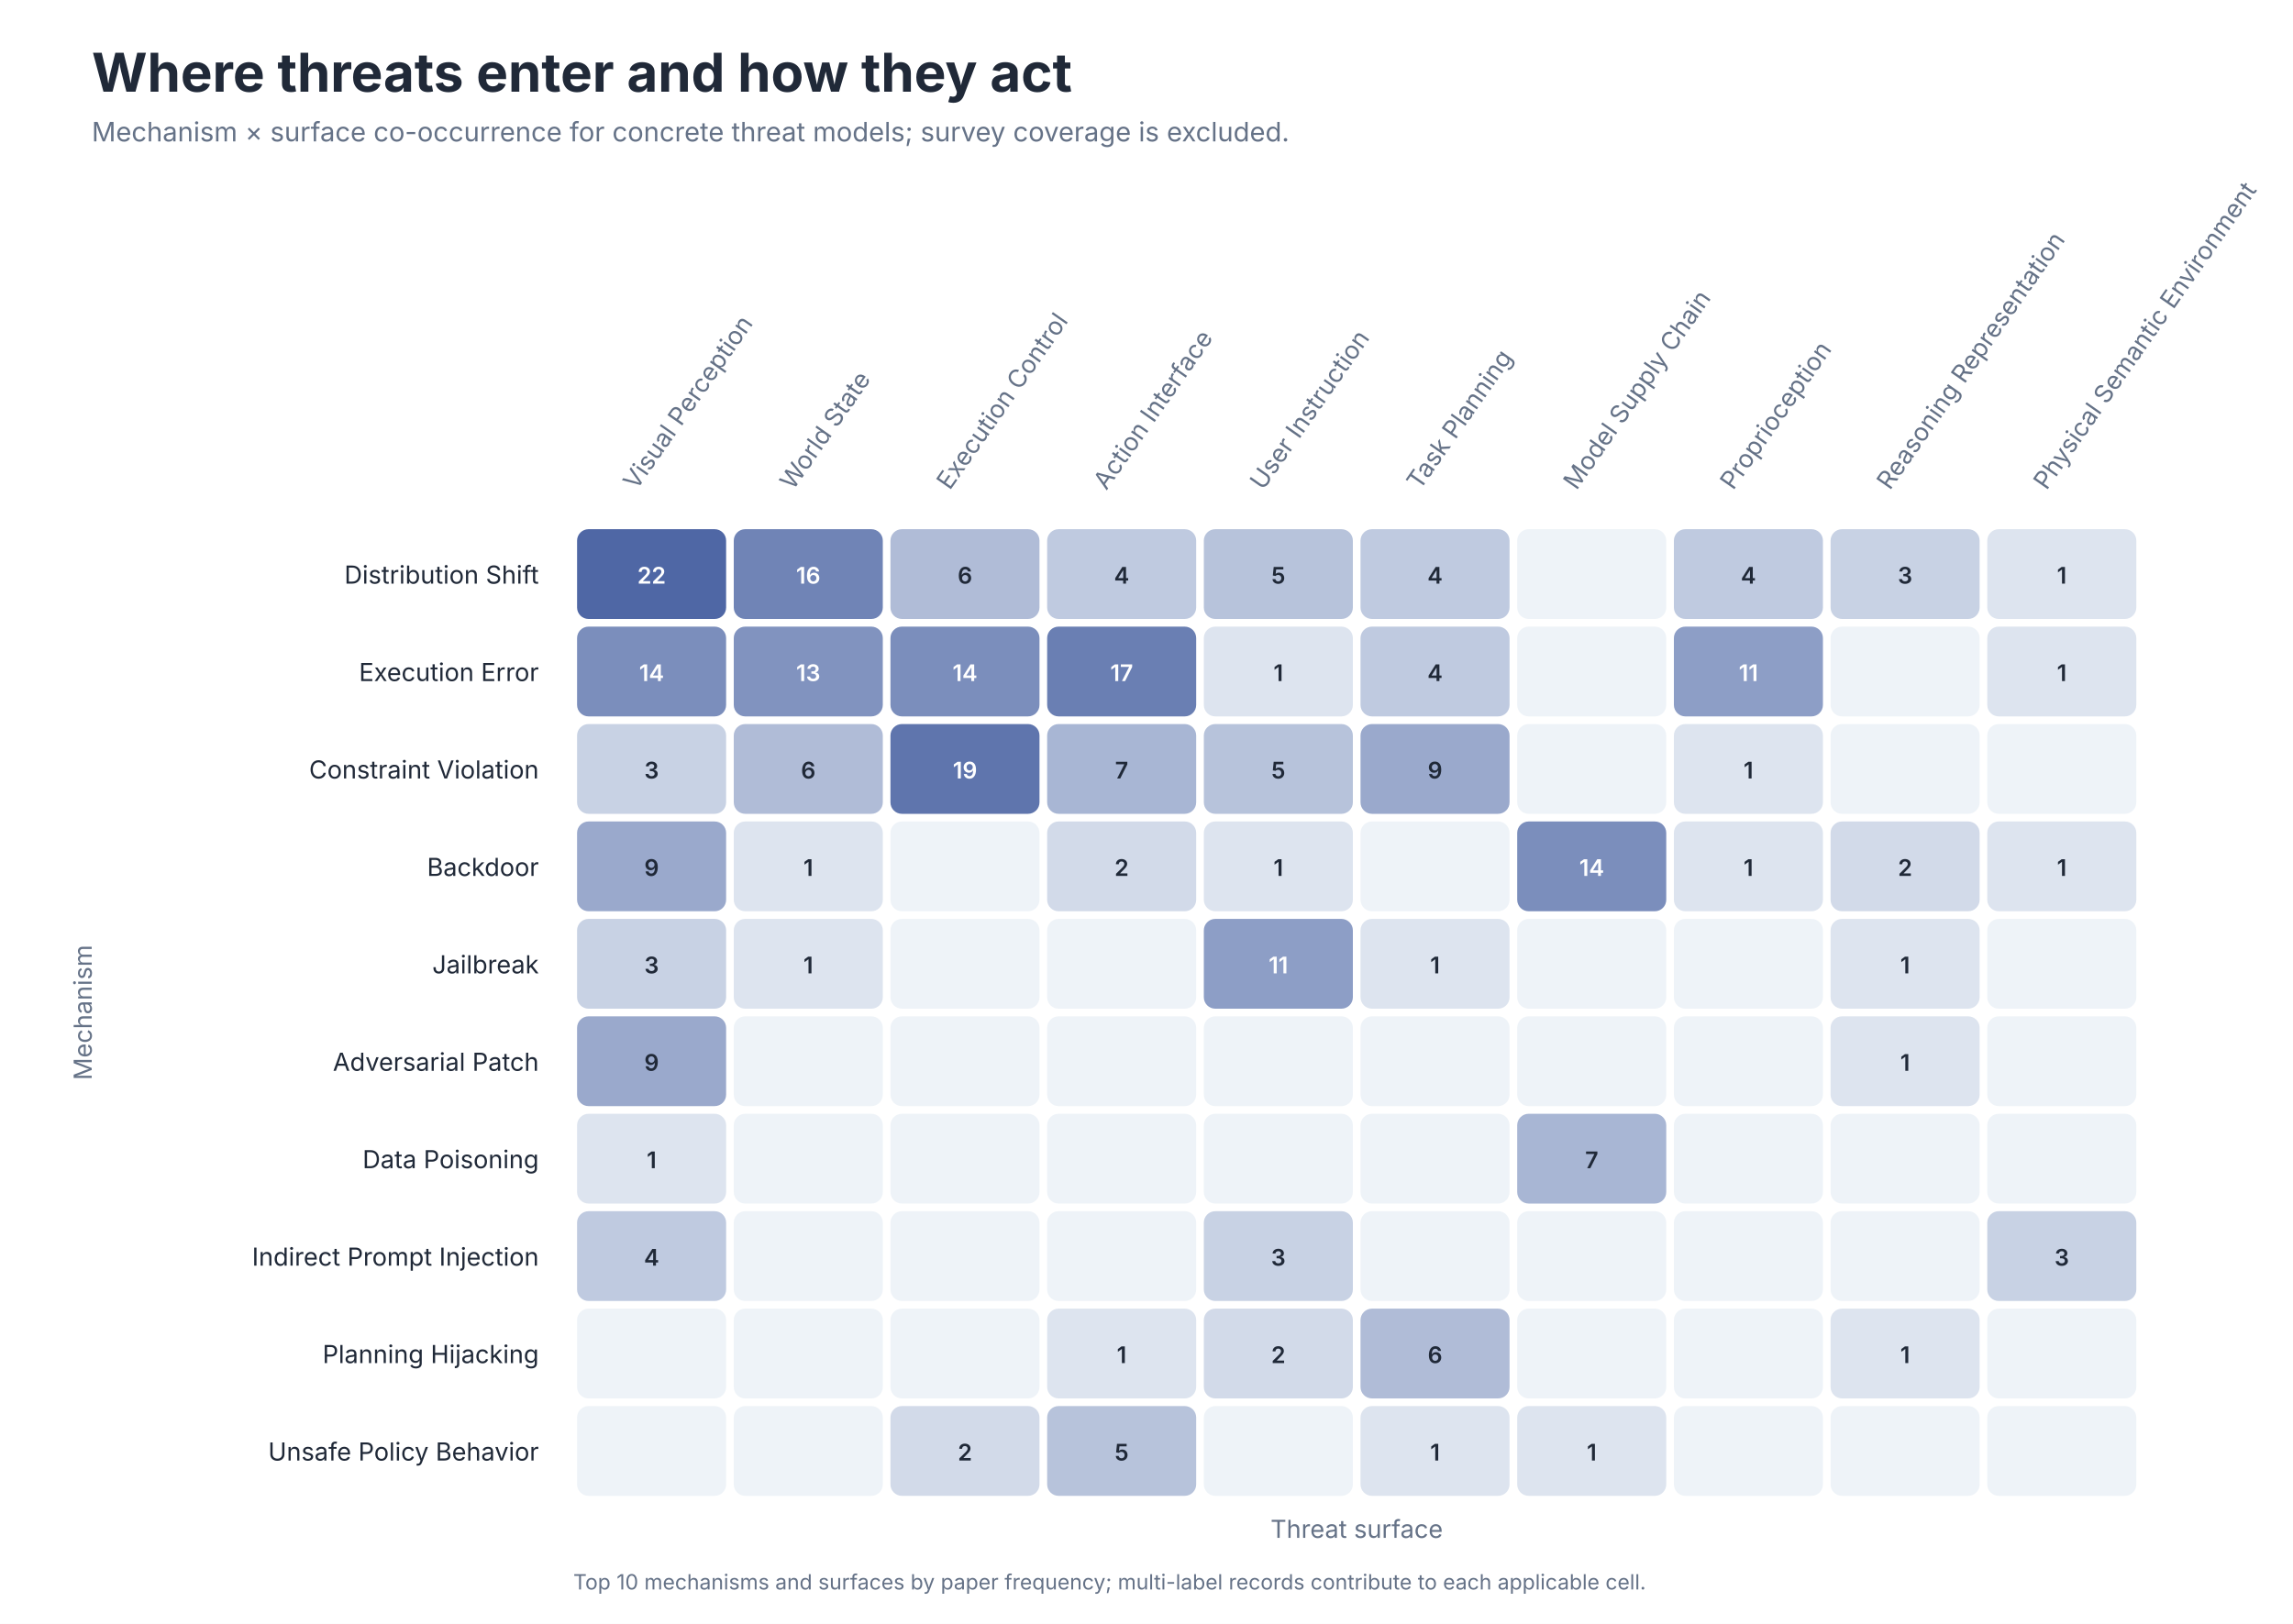
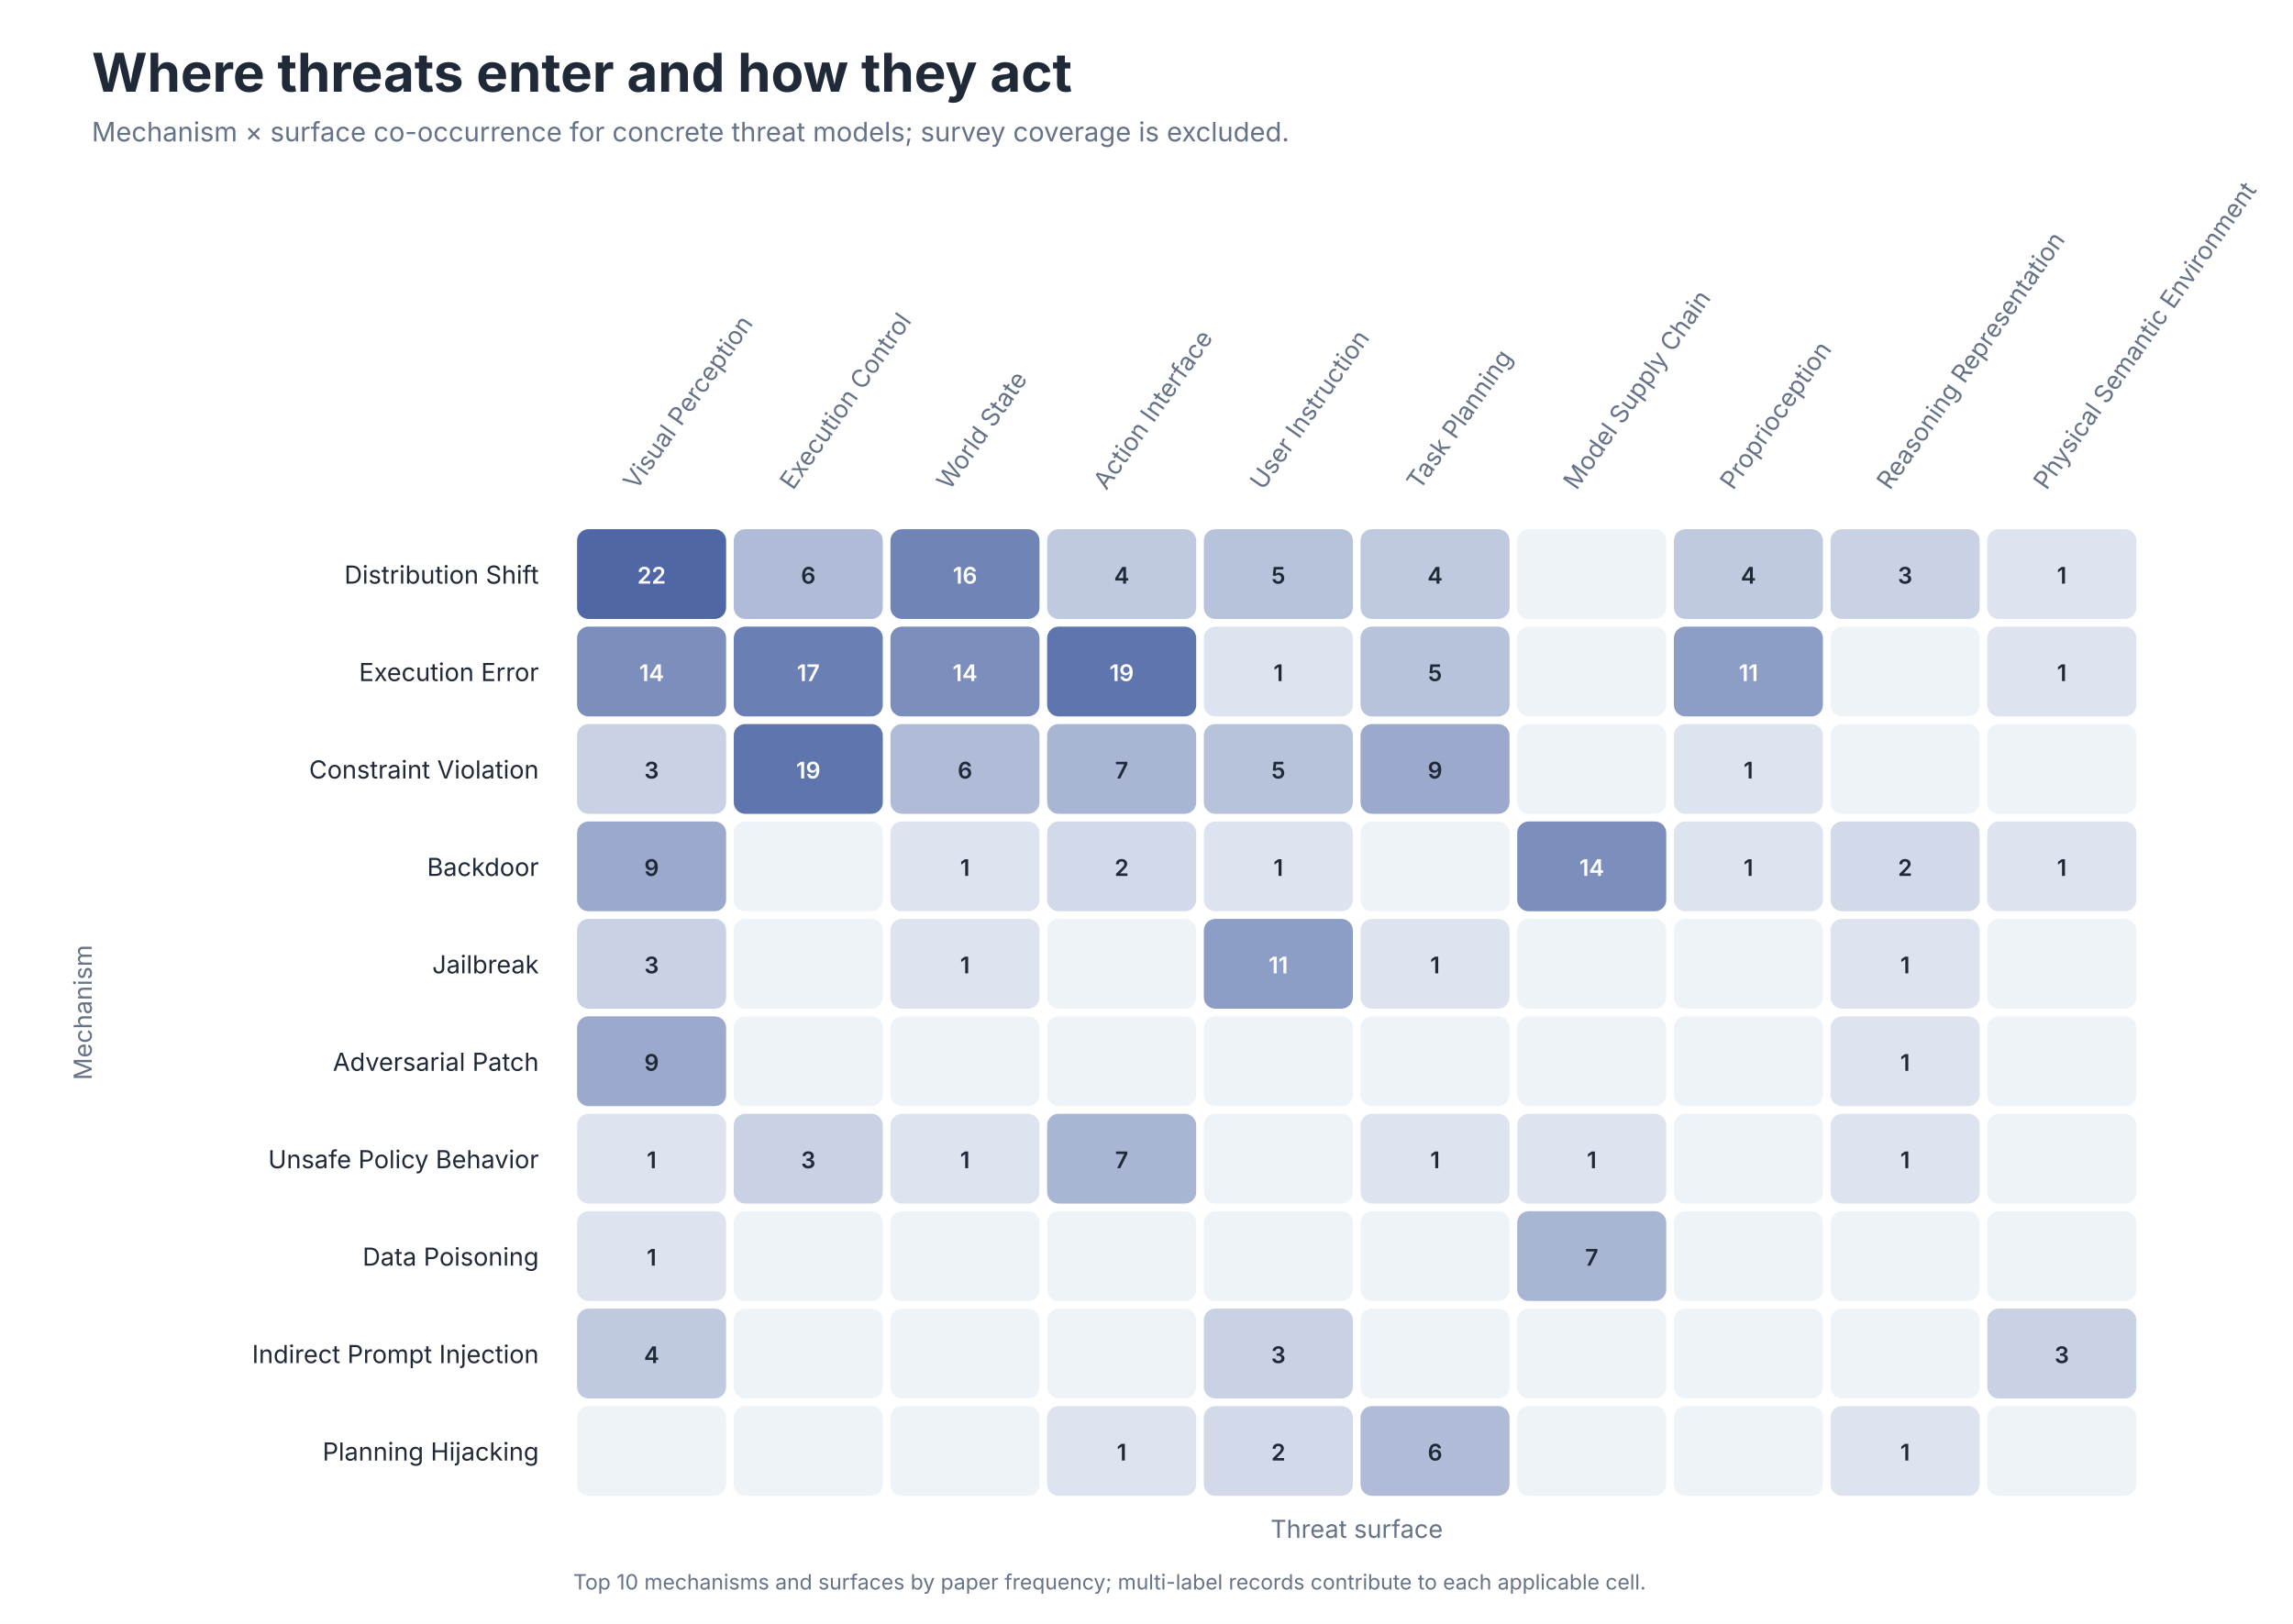
<svg xmlns="http://www.w3.org/2000/svg" role="img" aria-labelledby="title desc" viewBox="0 0 1200 850">
  <style>
text { font-family: -apple-system, BlinkMacSystemFont, 'Segoe UI', sans-serif; }
.title { font-size: 28px; font-weight: 650; fill: #202938; }
.subtitle { font-size: 14px; fill: #657287; }
.axis { font-size: 13px; fill: #657287; }
.label { font-size: 13px; fill: #202938; }
.small { font-size: 11px; fill: #657287; }
</style>
  <rect width="1200" height="850" fill="#FFFFFF" />
  <text class="title" x="48" y="48">Where threats enter and how they act</text>
  <text class="subtitle" x="48" y="74">Mechanism × surface co-occurrence for concrete threat models; survey coverage is excluded.</text>
  <text class="axis" text-anchor="start" transform="translate(333.0 257) rotate(-55)">Visual Perception</text>
-   <text class="axis" text-anchor="start" transform="translate(415.0 257) rotate(-55)">World State</text>
-   <text class="axis" text-anchor="start" transform="translate(497.0 257) rotate(-55)">Execution Control</text>
+   <text class="axis" text-anchor="start" transform="translate(415.0 257) rotate(-55)">Execution Control</text>
+   <text class="axis" text-anchor="start" transform="translate(497.0 257) rotate(-55)">World State</text>
  <text class="axis" text-anchor="start" transform="translate(579.0 257) rotate(-55)">Action Interface</text>
  <text class="axis" text-anchor="start" transform="translate(661.0 257) rotate(-55)">User Instruction</text>
  <text class="axis" text-anchor="start" transform="translate(743.0 257) rotate(-55)">Task Planning</text>
  <text class="axis" text-anchor="start" transform="translate(825.0 257) rotate(-55)">Model Supply Chain</text>
  <text class="axis" text-anchor="start" transform="translate(907.0 257) rotate(-55)">Proprioception</text>
  <text class="axis" text-anchor="start" transform="translate(989.0 257) rotate(-55)">Reasoning Representation</text>
  <text class="axis" text-anchor="start" transform="translate(1071.0 257) rotate(-55)">Physical Semantic Environment</text>
  <text class="label" x="282" y="305.5" text-anchor="end">Distribution Shift</text>
  <rect x="302" y="277" width="78" height="47" rx="6" fill="#4F67A5" />
  <text x="341.0" y="305.5" text-anchor="middle" font-size="12" font-weight="600" fill="#FFFFFF">22</text>
-   <rect x="384" y="277" width="78" height="47" rx="6" fill="#7084B6" />
-   <text x="423.0" y="305.5" text-anchor="middle" font-size="12" font-weight="600" fill="#FFFFFF">16</text>
-   <rect x="466" y="277" width="78" height="47" rx="6" fill="#B0BCD7" />
-   <text x="505.0" y="305.5" text-anchor="middle" font-size="12" font-weight="600" fill="#202938">6</text>
+   <rect x="384" y="277" width="78" height="47" rx="6" fill="#B0BCD7" />
+   <text x="423.0" y="305.5" text-anchor="middle" font-size="12" font-weight="600" fill="#202938">6</text>
+   <rect x="466" y="277" width="78" height="47" rx="6" fill="#7084B6" />
+   <text x="505.0" y="305.5" text-anchor="middle" font-size="12" font-weight="600" fill="#FFFFFF">16</text>
  <rect x="548" y="277" width="78" height="47" rx="6" fill="#BFCAE0" />
  <text x="587.0" y="305.5" text-anchor="middle" font-size="12" font-weight="600" fill="#202938">4</text>
  <rect x="630" y="277" width="78" height="47" rx="6" fill="#B7C3DB" />
  <text x="669.0" y="305.5" text-anchor="middle" font-size="12" font-weight="600" fill="#202938">5</text>
  <rect x="712" y="277" width="78" height="47" rx="6" fill="#BFCAE0" />
  <text x="751.0" y="305.5" text-anchor="middle" font-size="12" font-weight="600" fill="#202938">4</text>
  <rect x="794" y="277" width="78" height="47" rx="6" fill="#EEF3F8" />
  <text x="833.0" y="305.5" text-anchor="middle" font-size="12" font-weight="600" fill="#202938" />
  <rect x="876" y="277" width="78" height="47" rx="6" fill="#BFCAE0" />
  <text x="915.0" y="305.5" text-anchor="middle" font-size="12" font-weight="600" fill="#202938">4</text>
  <rect x="958" y="277" width="78" height="47" rx="6" fill="#C8D2E4" />
  <text x="997.0" y="305.5" text-anchor="middle" font-size="12" font-weight="600" fill="#202938">3</text>
  <rect x="1040" y="277" width="78" height="47" rx="6" fill="#DDE4EF" />
  <text x="1079.0" y="305.5" text-anchor="middle" font-size="12" font-weight="600" fill="#202938">1</text>
  <text class="label" x="282" y="356.5" text-anchor="end">Execution Error</text>
  <rect x="302" y="328" width="78" height="47" rx="6" fill="#7B8EBC" />
  <text x="341.0" y="356.5" text-anchor="middle" font-size="12" font-weight="600" fill="#FFFFFF">14</text>
-   <rect x="384" y="328" width="78" height="47" rx="6" fill="#8193BF" />
-   <text x="423.0" y="356.5" text-anchor="middle" font-size="12" font-weight="600" fill="#FFFFFF">13</text>
+   <rect x="384" y="328" width="78" height="47" rx="6" fill="#6A7FB3" />
+   <text x="423.0" y="356.5" text-anchor="middle" font-size="12" font-weight="600" fill="#FFFFFF">17</text>
  <rect x="466" y="328" width="78" height="47" rx="6" fill="#7B8EBC" />
  <text x="505.0" y="356.5" text-anchor="middle" font-size="12" font-weight="600" fill="#FFFFFF">14</text>
-   <rect x="548" y="328" width="78" height="47" rx="6" fill="#6A7FB3" />
-   <text x="587.0" y="356.5" text-anchor="middle" font-size="12" font-weight="600" fill="#FFFFFF">17</text>
+   <rect x="548" y="328" width="78" height="47" rx="6" fill="#5F75AD" />
+   <text x="587.0" y="356.5" text-anchor="middle" font-size="12" font-weight="600" fill="#FFFFFF">19</text>
  <rect x="630" y="328" width="78" height="47" rx="6" fill="#DDE4EF" />
  <text x="669.0" y="356.5" text-anchor="middle" font-size="12" font-weight="600" fill="#202938">1</text>
-   <rect x="712" y="328" width="78" height="47" rx="6" fill="#BFCAE0" />
-   <text x="751.0" y="356.5" text-anchor="middle" font-size="12" font-weight="600" fill="#202938">4</text>
+   <rect x="712" y="328" width="78" height="47" rx="6" fill="#B7C3DB" />
+   <text x="751.0" y="356.5" text-anchor="middle" font-size="12" font-weight="600" fill="#202938">5</text>
  <rect x="794" y="328" width="78" height="47" rx="6" fill="#EEF3F8" />
  <text x="833.0" y="356.5" text-anchor="middle" font-size="12" font-weight="600" fill="#202938" />
  <rect x="876" y="328" width="78" height="47" rx="6" fill="#8D9EC6" />
  <text x="915.0" y="356.5" text-anchor="middle" font-size="12" font-weight="600" fill="#FFFFFF">11</text>
  <rect x="958" y="328" width="78" height="47" rx="6" fill="#EEF3F8" />
  <text x="997.0" y="356.5" text-anchor="middle" font-size="12" font-weight="600" fill="#202938" />
  <rect x="1040" y="328" width="78" height="47" rx="6" fill="#DDE4EF" />
  <text x="1079.0" y="356.5" text-anchor="middle" font-size="12" font-weight="600" fill="#202938">1</text>
  <text class="label" x="282" y="407.5" text-anchor="end">Constraint Violation</text>
  <rect x="302" y="379" width="78" height="47" rx="6" fill="#C8D2E4" />
  <text x="341.0" y="407.5" text-anchor="middle" font-size="12" font-weight="600" fill="#202938">3</text>
-   <rect x="384" y="379" width="78" height="47" rx="6" fill="#B0BCD7" />
-   <text x="423.0" y="407.5" text-anchor="middle" font-size="12" font-weight="600" fill="#202938">6</text>
-   <rect x="466" y="379" width="78" height="47" rx="6" fill="#5F75AD" />
-   <text x="505.0" y="407.5" text-anchor="middle" font-size="12" font-weight="600" fill="#FFFFFF">19</text>
+   <rect x="384" y="379" width="78" height="47" rx="6" fill="#5F75AD" />
+   <text x="423.0" y="407.5" text-anchor="middle" font-size="12" font-weight="600" fill="#FFFFFF">19</text>
+   <rect x="466" y="379" width="78" height="47" rx="6" fill="#B0BCD7" />
+   <text x="505.0" y="407.5" text-anchor="middle" font-size="12" font-weight="600" fill="#202938">6</text>
  <rect x="548" y="379" width="78" height="47" rx="6" fill="#A8B6D4" />
  <text x="587.0" y="407.5" text-anchor="middle" font-size="12" font-weight="600" fill="#202938">7</text>
  <rect x="630" y="379" width="78" height="47" rx="6" fill="#B7C3DB" />
  <text x="669.0" y="407.5" text-anchor="middle" font-size="12" font-weight="600" fill="#202938">5</text>
  <rect x="712" y="379" width="78" height="47" rx="6" fill="#9AA9CC" />
  <text x="751.0" y="407.5" text-anchor="middle" font-size="12" font-weight="600" fill="#202938">9</text>
  <rect x="794" y="379" width="78" height="47" rx="6" fill="#EEF3F8" />
  <text x="833.0" y="407.5" text-anchor="middle" font-size="12" font-weight="600" fill="#202938" />
  <rect x="876" y="379" width="78" height="47" rx="6" fill="#DDE4EF" />
  <text x="915.0" y="407.5" text-anchor="middle" font-size="12" font-weight="600" fill="#202938">1</text>
  <rect x="958" y="379" width="78" height="47" rx="6" fill="#EEF3F8" />
  <text x="997.0" y="407.5" text-anchor="middle" font-size="12" font-weight="600" fill="#202938" />
  <rect x="1040" y="379" width="78" height="47" rx="6" fill="#EEF3F8" />
  <text x="1079.0" y="407.5" text-anchor="middle" font-size="12" font-weight="600" fill="#202938" />
  <text class="label" x="282" y="458.5" text-anchor="end">Backdoor</text>
  <rect x="302" y="430" width="78" height="47" rx="6" fill="#9AA9CC" />
  <text x="341.0" y="458.5" text-anchor="middle" font-size="12" font-weight="600" fill="#202938">9</text>
-   <rect x="384" y="430" width="78" height="47" rx="6" fill="#DDE4EF" />
-   <text x="423.0" y="458.5" text-anchor="middle" font-size="12" font-weight="600" fill="#202938">1</text>
-   <rect x="466" y="430" width="78" height="47" rx="6" fill="#EEF3F8" />
-   <text x="505.0" y="458.5" text-anchor="middle" font-size="12" font-weight="600" fill="#202938" />
+   <rect x="384" y="430" width="78" height="47" rx="6" fill="#EEF3F8" />
+   <text x="423.0" y="458.5" text-anchor="middle" font-size="12" font-weight="600" fill="#202938" />
+   <rect x="466" y="430" width="78" height="47" rx="6" fill="#DDE4EF" />
+   <text x="505.0" y="458.5" text-anchor="middle" font-size="12" font-weight="600" fill="#202938">1</text>
  <rect x="548" y="430" width="78" height="47" rx="6" fill="#D2DAE9" />
  <text x="587.0" y="458.5" text-anchor="middle" font-size="12" font-weight="600" fill="#202938">2</text>
  <rect x="630" y="430" width="78" height="47" rx="6" fill="#DDE4EF" />
  <text x="669.0" y="458.5" text-anchor="middle" font-size="12" font-weight="600" fill="#202938">1</text>
  <rect x="712" y="430" width="78" height="47" rx="6" fill="#EEF3F8" />
  <text x="751.0" y="458.5" text-anchor="middle" font-size="12" font-weight="600" fill="#202938" />
  <rect x="794" y="430" width="78" height="47" rx="6" fill="#7B8EBC" />
  <text x="833.0" y="458.5" text-anchor="middle" font-size="12" font-weight="600" fill="#FFFFFF">14</text>
  <rect x="876" y="430" width="78" height="47" rx="6" fill="#DDE4EF" />
  <text x="915.0" y="458.5" text-anchor="middle" font-size="12" font-weight="600" fill="#202938">1</text>
  <rect x="958" y="430" width="78" height="47" rx="6" fill="#D2DAE9" />
  <text x="997.0" y="458.5" text-anchor="middle" font-size="12" font-weight="600" fill="#202938">2</text>
  <rect x="1040" y="430" width="78" height="47" rx="6" fill="#DDE4EF" />
  <text x="1079.0" y="458.5" text-anchor="middle" font-size="12" font-weight="600" fill="#202938">1</text>
  <text class="label" x="282" y="509.5" text-anchor="end">Jailbreak</text>
  <rect x="302" y="481" width="78" height="47" rx="6" fill="#C8D2E4" />
  <text x="341.0" y="509.5" text-anchor="middle" font-size="12" font-weight="600" fill="#202938">3</text>
-   <rect x="384" y="481" width="78" height="47" rx="6" fill="#DDE4EF" />
-   <text x="423.0" y="509.5" text-anchor="middle" font-size="12" font-weight="600" fill="#202938">1</text>
-   <rect x="466" y="481" width="78" height="47" rx="6" fill="#EEF3F8" />
-   <text x="505.0" y="509.5" text-anchor="middle" font-size="12" font-weight="600" fill="#202938" />
+   <rect x="384" y="481" width="78" height="47" rx="6" fill="#EEF3F8" />
+   <text x="423.0" y="509.5" text-anchor="middle" font-size="12" font-weight="600" fill="#202938" />
+   <rect x="466" y="481" width="78" height="47" rx="6" fill="#DDE4EF" />
+   <text x="505.0" y="509.5" text-anchor="middle" font-size="12" font-weight="600" fill="#202938">1</text>
  <rect x="548" y="481" width="78" height="47" rx="6" fill="#EEF3F8" />
  <text x="587.0" y="509.5" text-anchor="middle" font-size="12" font-weight="600" fill="#202938" />
  <rect x="630" y="481" width="78" height="47" rx="6" fill="#8D9EC6" />
  <text x="669.0" y="509.5" text-anchor="middle" font-size="12" font-weight="600" fill="#FFFFFF">11</text>
  <rect x="712" y="481" width="78" height="47" rx="6" fill="#DDE4EF" />
  <text x="751.0" y="509.5" text-anchor="middle" font-size="12" font-weight="600" fill="#202938">1</text>
  <rect x="794" y="481" width="78" height="47" rx="6" fill="#EEF3F8" />
  <text x="833.0" y="509.5" text-anchor="middle" font-size="12" font-weight="600" fill="#202938" />
  <rect x="876" y="481" width="78" height="47" rx="6" fill="#EEF3F8" />
  <text x="915.0" y="509.5" text-anchor="middle" font-size="12" font-weight="600" fill="#202938" />
  <rect x="958" y="481" width="78" height="47" rx="6" fill="#DDE4EF" />
  <text x="997.0" y="509.5" text-anchor="middle" font-size="12" font-weight="600" fill="#202938">1</text>
  <rect x="1040" y="481" width="78" height="47" rx="6" fill="#EEF3F8" />
  <text x="1079.0" y="509.5" text-anchor="middle" font-size="12" font-weight="600" fill="#202938" />
  <text class="label" x="282" y="560.5" text-anchor="end">Adversarial Patch</text>
  <rect x="302" y="532" width="78" height="47" rx="6" fill="#9AA9CC" />
  <text x="341.0" y="560.5" text-anchor="middle" font-size="12" font-weight="600" fill="#202938">9</text>
  <rect x="384" y="532" width="78" height="47" rx="6" fill="#EEF3F8" />
  <text x="423.0" y="560.5" text-anchor="middle" font-size="12" font-weight="600" fill="#202938" />
  <rect x="466" y="532" width="78" height="47" rx="6" fill="#EEF3F8" />
  <text x="505.0" y="560.5" text-anchor="middle" font-size="12" font-weight="600" fill="#202938" />
  <rect x="548" y="532" width="78" height="47" rx="6" fill="#EEF3F8" />
  <text x="587.0" y="560.5" text-anchor="middle" font-size="12" font-weight="600" fill="#202938" />
  <rect x="630" y="532" width="78" height="47" rx="6" fill="#EEF3F8" />
  <text x="669.0" y="560.5" text-anchor="middle" font-size="12" font-weight="600" fill="#202938" />
  <rect x="712" y="532" width="78" height="47" rx="6" fill="#EEF3F8" />
  <text x="751.0" y="560.5" text-anchor="middle" font-size="12" font-weight="600" fill="#202938" />
  <rect x="794" y="532" width="78" height="47" rx="6" fill="#EEF3F8" />
  <text x="833.0" y="560.5" text-anchor="middle" font-size="12" font-weight="600" fill="#202938" />
  <rect x="876" y="532" width="78" height="47" rx="6" fill="#EEF3F8" />
  <text x="915.0" y="560.5" text-anchor="middle" font-size="12" font-weight="600" fill="#202938" />
  <rect x="958" y="532" width="78" height="47" rx="6" fill="#DDE4EF" />
  <text x="997.0" y="560.5" text-anchor="middle" font-size="12" font-weight="600" fill="#202938">1</text>
  <rect x="1040" y="532" width="78" height="47" rx="6" fill="#EEF3F8" />
  <text x="1079.0" y="560.5" text-anchor="middle" font-size="12" font-weight="600" fill="#202938" />
-   <text class="label" x="282" y="611.5" text-anchor="end">Data Poisoning</text>
+   <text class="label" x="282" y="611.5" text-anchor="end">Unsafe Policy Behavior</text>
  <rect x="302" y="583" width="78" height="47" rx="6" fill="#DDE4EF" />
  <text x="341.0" y="611.5" text-anchor="middle" font-size="12" font-weight="600" fill="#202938">1</text>
-   <rect x="384" y="583" width="78" height="47" rx="6" fill="#EEF3F8" />
-   <text x="423.0" y="611.5" text-anchor="middle" font-size="12" font-weight="600" fill="#202938" />
-   <rect x="466" y="583" width="78" height="47" rx="6" fill="#EEF3F8" />
-   <text x="505.0" y="611.5" text-anchor="middle" font-size="12" font-weight="600" fill="#202938" />
-   <rect x="548" y="583" width="78" height="47" rx="6" fill="#EEF3F8" />
-   <text x="587.0" y="611.5" text-anchor="middle" font-size="12" font-weight="600" fill="#202938" />
+   <rect x="384" y="583" width="78" height="47" rx="6" fill="#C8D2E4" />
+   <text x="423.0" y="611.5" text-anchor="middle" font-size="12" font-weight="600" fill="#202938">3</text>
+   <rect x="466" y="583" width="78" height="47" rx="6" fill="#DDE4EF" />
+   <text x="505.0" y="611.5" text-anchor="middle" font-size="12" font-weight="600" fill="#202938">1</text>
+   <rect x="548" y="583" width="78" height="47" rx="6" fill="#A8B6D4" />
+   <text x="587.0" y="611.5" text-anchor="middle" font-size="12" font-weight="600" fill="#202938">7</text>
  <rect x="630" y="583" width="78" height="47" rx="6" fill="#EEF3F8" />
  <text x="669.0" y="611.5" text-anchor="middle" font-size="12" font-weight="600" fill="#202938" />
-   <rect x="712" y="583" width="78" height="47" rx="6" fill="#EEF3F8" />
-   <text x="751.0" y="611.5" text-anchor="middle" font-size="12" font-weight="600" fill="#202938" />
-   <rect x="794" y="583" width="78" height="47" rx="6" fill="#A8B6D4" />
-   <text x="833.0" y="611.5" text-anchor="middle" font-size="12" font-weight="600" fill="#202938">7</text>
+   <rect x="712" y="583" width="78" height="47" rx="6" fill="#DDE4EF" />
+   <text x="751.0" y="611.5" text-anchor="middle" font-size="12" font-weight="600" fill="#202938">1</text>
+   <rect x="794" y="583" width="78" height="47" rx="6" fill="#DDE4EF" />
+   <text x="833.0" y="611.5" text-anchor="middle" font-size="12" font-weight="600" fill="#202938">1</text>
  <rect x="876" y="583" width="78" height="47" rx="6" fill="#EEF3F8" />
  <text x="915.0" y="611.5" text-anchor="middle" font-size="12" font-weight="600" fill="#202938" />
-   <rect x="958" y="583" width="78" height="47" rx="6" fill="#EEF3F8" />
-   <text x="997.0" y="611.5" text-anchor="middle" font-size="12" font-weight="600" fill="#202938" />
+   <rect x="958" y="583" width="78" height="47" rx="6" fill="#DDE4EF" />
+   <text x="997.0" y="611.5" text-anchor="middle" font-size="12" font-weight="600" fill="#202938">1</text>
  <rect x="1040" y="583" width="78" height="47" rx="6" fill="#EEF3F8" />
  <text x="1079.0" y="611.5" text-anchor="middle" font-size="12" font-weight="600" fill="#202938" />
-   <text class="label" x="282" y="662.5" text-anchor="end">Indirect Prompt Injection</text>
-   <rect x="302" y="634" width="78" height="47" rx="6" fill="#BFCAE0" />
-   <text x="341.0" y="662.5" text-anchor="middle" font-size="12" font-weight="600" fill="#202938">4</text>
+   <text class="label" x="282" y="662.5" text-anchor="end">Data Poisoning</text>
+   <rect x="302" y="634" width="78" height="47" rx="6" fill="#DDE4EF" />
+   <text x="341.0" y="662.5" text-anchor="middle" font-size="12" font-weight="600" fill="#202938">1</text>
  <rect x="384" y="634" width="78" height="47" rx="6" fill="#EEF3F8" />
  <text x="423.0" y="662.5" text-anchor="middle" font-size="12" font-weight="600" fill="#202938" />
  <rect x="466" y="634" width="78" height="47" rx="6" fill="#EEF3F8" />
  <text x="505.0" y="662.5" text-anchor="middle" font-size="12" font-weight="600" fill="#202938" />
  <rect x="548" y="634" width="78" height="47" rx="6" fill="#EEF3F8" />
  <text x="587.0" y="662.5" text-anchor="middle" font-size="12" font-weight="600" fill="#202938" />
-   <rect x="630" y="634" width="78" height="47" rx="6" fill="#C8D2E4" />
-   <text x="669.0" y="662.5" text-anchor="middle" font-size="12" font-weight="600" fill="#202938">3</text>
+   <rect x="630" y="634" width="78" height="47" rx="6" fill="#EEF3F8" />
+   <text x="669.0" y="662.5" text-anchor="middle" font-size="12" font-weight="600" fill="#202938" />
  <rect x="712" y="634" width="78" height="47" rx="6" fill="#EEF3F8" />
  <text x="751.0" y="662.5" text-anchor="middle" font-size="12" font-weight="600" fill="#202938" />
-   <rect x="794" y="634" width="78" height="47" rx="6" fill="#EEF3F8" />
-   <text x="833.0" y="662.5" text-anchor="middle" font-size="12" font-weight="600" fill="#202938" />
+   <rect x="794" y="634" width="78" height="47" rx="6" fill="#A8B6D4" />
+   <text x="833.0" y="662.5" text-anchor="middle" font-size="12" font-weight="600" fill="#202938">7</text>
  <rect x="876" y="634" width="78" height="47" rx="6" fill="#EEF3F8" />
  <text x="915.0" y="662.5" text-anchor="middle" font-size="12" font-weight="600" fill="#202938" />
  <rect x="958" y="634" width="78" height="47" rx="6" fill="#EEF3F8" />
  <text x="997.0" y="662.5" text-anchor="middle" font-size="12" font-weight="600" fill="#202938" />
-   <rect x="1040" y="634" width="78" height="47" rx="6" fill="#C8D2E4" />
-   <text x="1079.0" y="662.5" text-anchor="middle" font-size="12" font-weight="600" fill="#202938">3</text>
-   <text class="label" x="282" y="713.5" text-anchor="end">Planning Hijacking</text>
-   <rect x="302" y="685" width="78" height="47" rx="6" fill="#EEF3F8" />
-   <text x="341.0" y="713.5" text-anchor="middle" font-size="12" font-weight="600" fill="#202938" />
+   <rect x="1040" y="634" width="78" height="47" rx="6" fill="#EEF3F8" />
+   <text x="1079.0" y="662.5" text-anchor="middle" font-size="12" font-weight="600" fill="#202938" />
+   <text class="label" x="282" y="713.5" text-anchor="end">Indirect Prompt Injection</text>
+   <rect x="302" y="685" width="78" height="47" rx="6" fill="#BFCAE0" />
+   <text x="341.0" y="713.5" text-anchor="middle" font-size="12" font-weight="600" fill="#202938">4</text>
  <rect x="384" y="685" width="78" height="47" rx="6" fill="#EEF3F8" />
  <text x="423.0" y="713.5" text-anchor="middle" font-size="12" font-weight="600" fill="#202938" />
  <rect x="466" y="685" width="78" height="47" rx="6" fill="#EEF3F8" />
  <text x="505.0" y="713.5" text-anchor="middle" font-size="12" font-weight="600" fill="#202938" />
-   <rect x="548" y="685" width="78" height="47" rx="6" fill="#DDE4EF" />
-   <text x="587.0" y="713.5" text-anchor="middle" font-size="12" font-weight="600" fill="#202938">1</text>
-   <rect x="630" y="685" width="78" height="47" rx="6" fill="#D2DAE9" />
-   <text x="669.0" y="713.5" text-anchor="middle" font-size="12" font-weight="600" fill="#202938">2</text>
-   <rect x="712" y="685" width="78" height="47" rx="6" fill="#B0BCD7" />
-   <text x="751.0" y="713.5" text-anchor="middle" font-size="12" font-weight="600" fill="#202938">6</text>
+   <rect x="548" y="685" width="78" height="47" rx="6" fill="#EEF3F8" />
+   <text x="587.0" y="713.5" text-anchor="middle" font-size="12" font-weight="600" fill="#202938" />
+   <rect x="630" y="685" width="78" height="47" rx="6" fill="#C8D2E4" />
+   <text x="669.0" y="713.5" text-anchor="middle" font-size="12" font-weight="600" fill="#202938">3</text>
+   <rect x="712" y="685" width="78" height="47" rx="6" fill="#EEF3F8" />
+   <text x="751.0" y="713.5" text-anchor="middle" font-size="12" font-weight="600" fill="#202938" />
  <rect x="794" y="685" width="78" height="47" rx="6" fill="#EEF3F8" />
  <text x="833.0" y="713.5" text-anchor="middle" font-size="12" font-weight="600" fill="#202938" />
  <rect x="876" y="685" width="78" height="47" rx="6" fill="#EEF3F8" />
  <text x="915.0" y="713.5" text-anchor="middle" font-size="12" font-weight="600" fill="#202938" />
-   <rect x="958" y="685" width="78" height="47" rx="6" fill="#DDE4EF" />
-   <text x="997.0" y="713.5" text-anchor="middle" font-size="12" font-weight="600" fill="#202938">1</text>
-   <rect x="1040" y="685" width="78" height="47" rx="6" fill="#EEF3F8" />
-   <text x="1079.0" y="713.5" text-anchor="middle" font-size="12" font-weight="600" fill="#202938" />
-   <text class="label" x="282" y="764.5" text-anchor="end">Unsafe Policy Behavior</text>
+   <rect x="958" y="685" width="78" height="47" rx="6" fill="#EEF3F8" />
+   <text x="997.0" y="713.5" text-anchor="middle" font-size="12" font-weight="600" fill="#202938" />
+   <rect x="1040" y="685" width="78" height="47" rx="6" fill="#C8D2E4" />
+   <text x="1079.0" y="713.5" text-anchor="middle" font-size="12" font-weight="600" fill="#202938">3</text>
+   <text class="label" x="282" y="764.5" text-anchor="end">Planning Hijacking</text>
  <rect x="302" y="736" width="78" height="47" rx="6" fill="#EEF3F8" />
  <text x="341.0" y="764.5" text-anchor="middle" font-size="12" font-weight="600" fill="#202938" />
  <rect x="384" y="736" width="78" height="47" rx="6" fill="#EEF3F8" />
  <text x="423.0" y="764.5" text-anchor="middle" font-size="12" font-weight="600" fill="#202938" />
-   <rect x="466" y="736" width="78" height="47" rx="6" fill="#D2DAE9" />
-   <text x="505.0" y="764.5" text-anchor="middle" font-size="12" font-weight="600" fill="#202938">2</text>
-   <rect x="548" y="736" width="78" height="47" rx="6" fill="#B7C3DB" />
-   <text x="587.0" y="764.5" text-anchor="middle" font-size="12" font-weight="600" fill="#202938">5</text>
-   <rect x="630" y="736" width="78" height="47" rx="6" fill="#EEF3F8" />
-   <text x="669.0" y="764.5" text-anchor="middle" font-size="12" font-weight="600" fill="#202938" />
-   <rect x="712" y="736" width="78" height="47" rx="6" fill="#DDE4EF" />
-   <text x="751.0" y="764.5" text-anchor="middle" font-size="12" font-weight="600" fill="#202938">1</text>
-   <rect x="794" y="736" width="78" height="47" rx="6" fill="#DDE4EF" />
-   <text x="833.0" y="764.5" text-anchor="middle" font-size="12" font-weight="600" fill="#202938">1</text>
+   <rect x="466" y="736" width="78" height="47" rx="6" fill="#EEF3F8" />
+   <text x="505.0" y="764.5" text-anchor="middle" font-size="12" font-weight="600" fill="#202938" />
+   <rect x="548" y="736" width="78" height="47" rx="6" fill="#DDE4EF" />
+   <text x="587.0" y="764.5" text-anchor="middle" font-size="12" font-weight="600" fill="#202938">1</text>
+   <rect x="630" y="736" width="78" height="47" rx="6" fill="#D2DAE9" />
+   <text x="669.0" y="764.5" text-anchor="middle" font-size="12" font-weight="600" fill="#202938">2</text>
+   <rect x="712" y="736" width="78" height="47" rx="6" fill="#B0BCD7" />
+   <text x="751.0" y="764.5" text-anchor="middle" font-size="12" font-weight="600" fill="#202938">6</text>
+   <rect x="794" y="736" width="78" height="47" rx="6" fill="#EEF3F8" />
+   <text x="833.0" y="764.5" text-anchor="middle" font-size="12" font-weight="600" fill="#202938" />
  <rect x="876" y="736" width="78" height="47" rx="6" fill="#EEF3F8" />
  <text x="915.0" y="764.5" text-anchor="middle" font-size="12" font-weight="600" fill="#202938" />
-   <rect x="958" y="736" width="78" height="47" rx="6" fill="#EEF3F8" />
-   <text x="997.0" y="764.5" text-anchor="middle" font-size="12" font-weight="600" fill="#202938" />
+   <rect x="958" y="736" width="78" height="47" rx="6" fill="#DDE4EF" />
+   <text x="997.0" y="764.5" text-anchor="middle" font-size="12" font-weight="600" fill="#202938">1</text>
  <rect x="1040" y="736" width="78" height="47" rx="6" fill="#EEF3F8" />
  <text x="1079.0" y="764.5" text-anchor="middle" font-size="12" font-weight="600" fill="#202938" />
  <text class="axis" x="710" y="805" text-anchor="middle">Threat surface</text>
  <text class="axis" transform="translate(48 530) rotate(-90)" text-anchor="middle">Mechanism</text>
  <text class="small" x="300" y="832">Top 10 mechanisms and surfaces by paper frequency; multi-label records contribute to each applicable cell.</text>
</svg>
